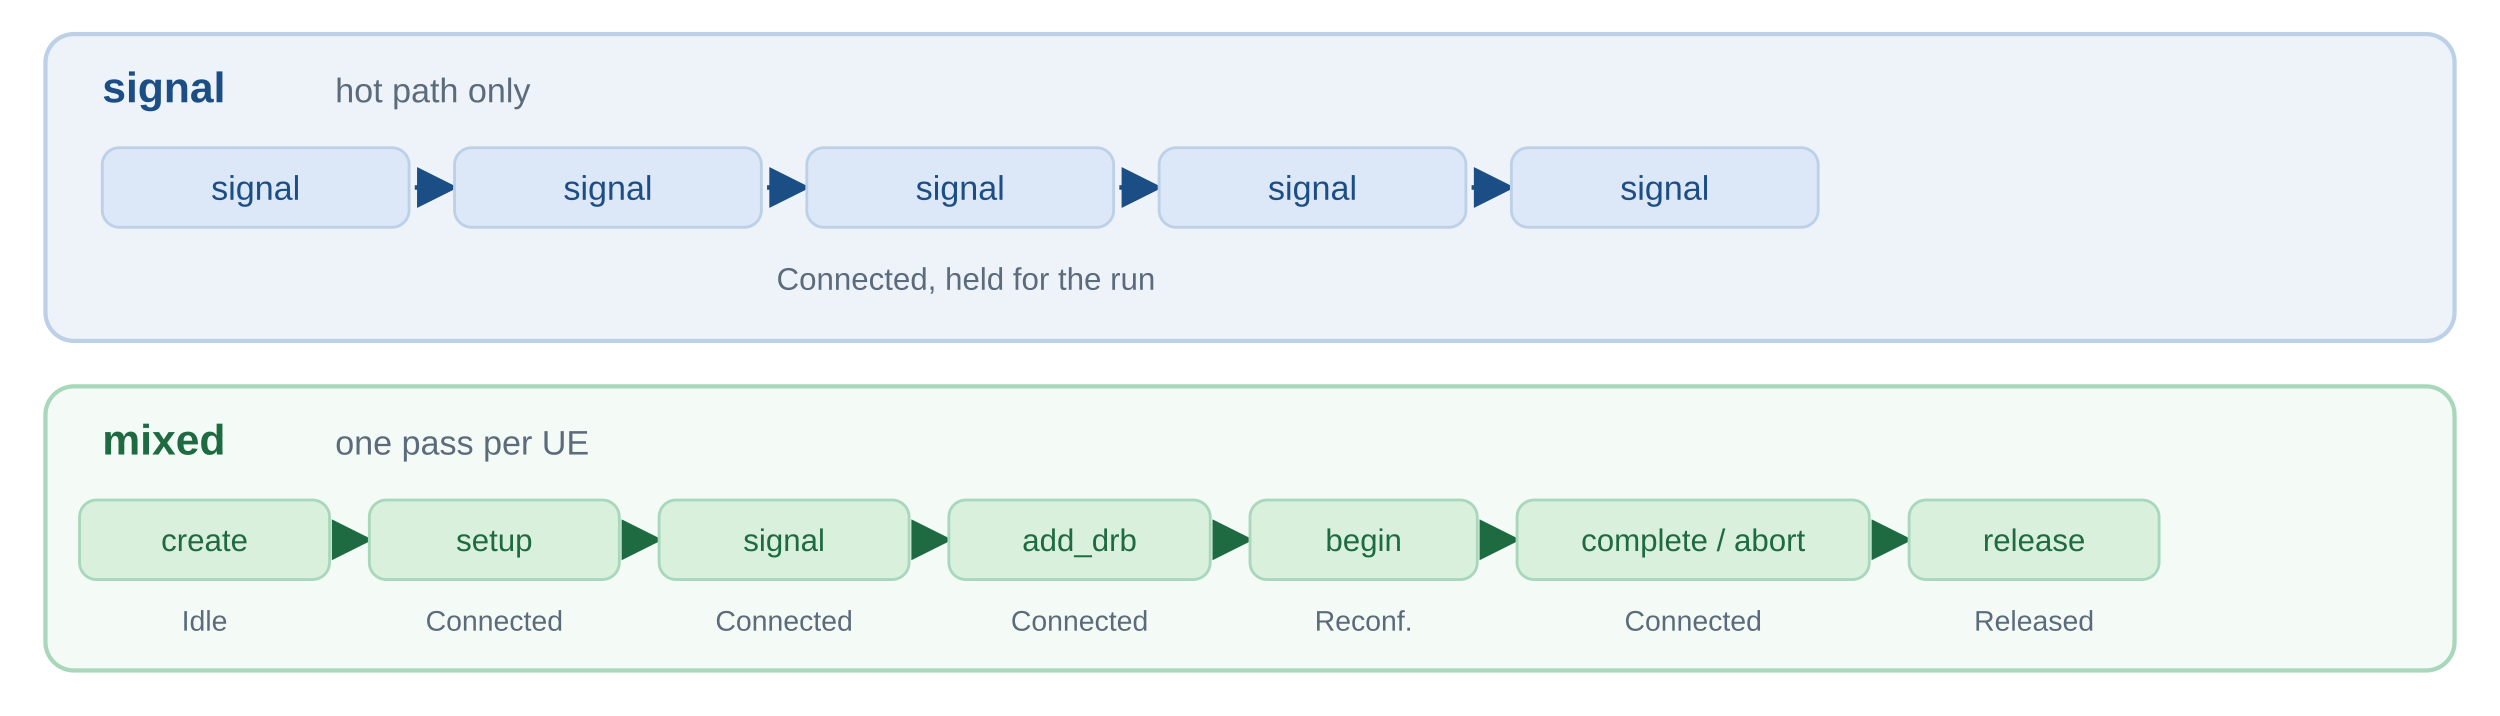
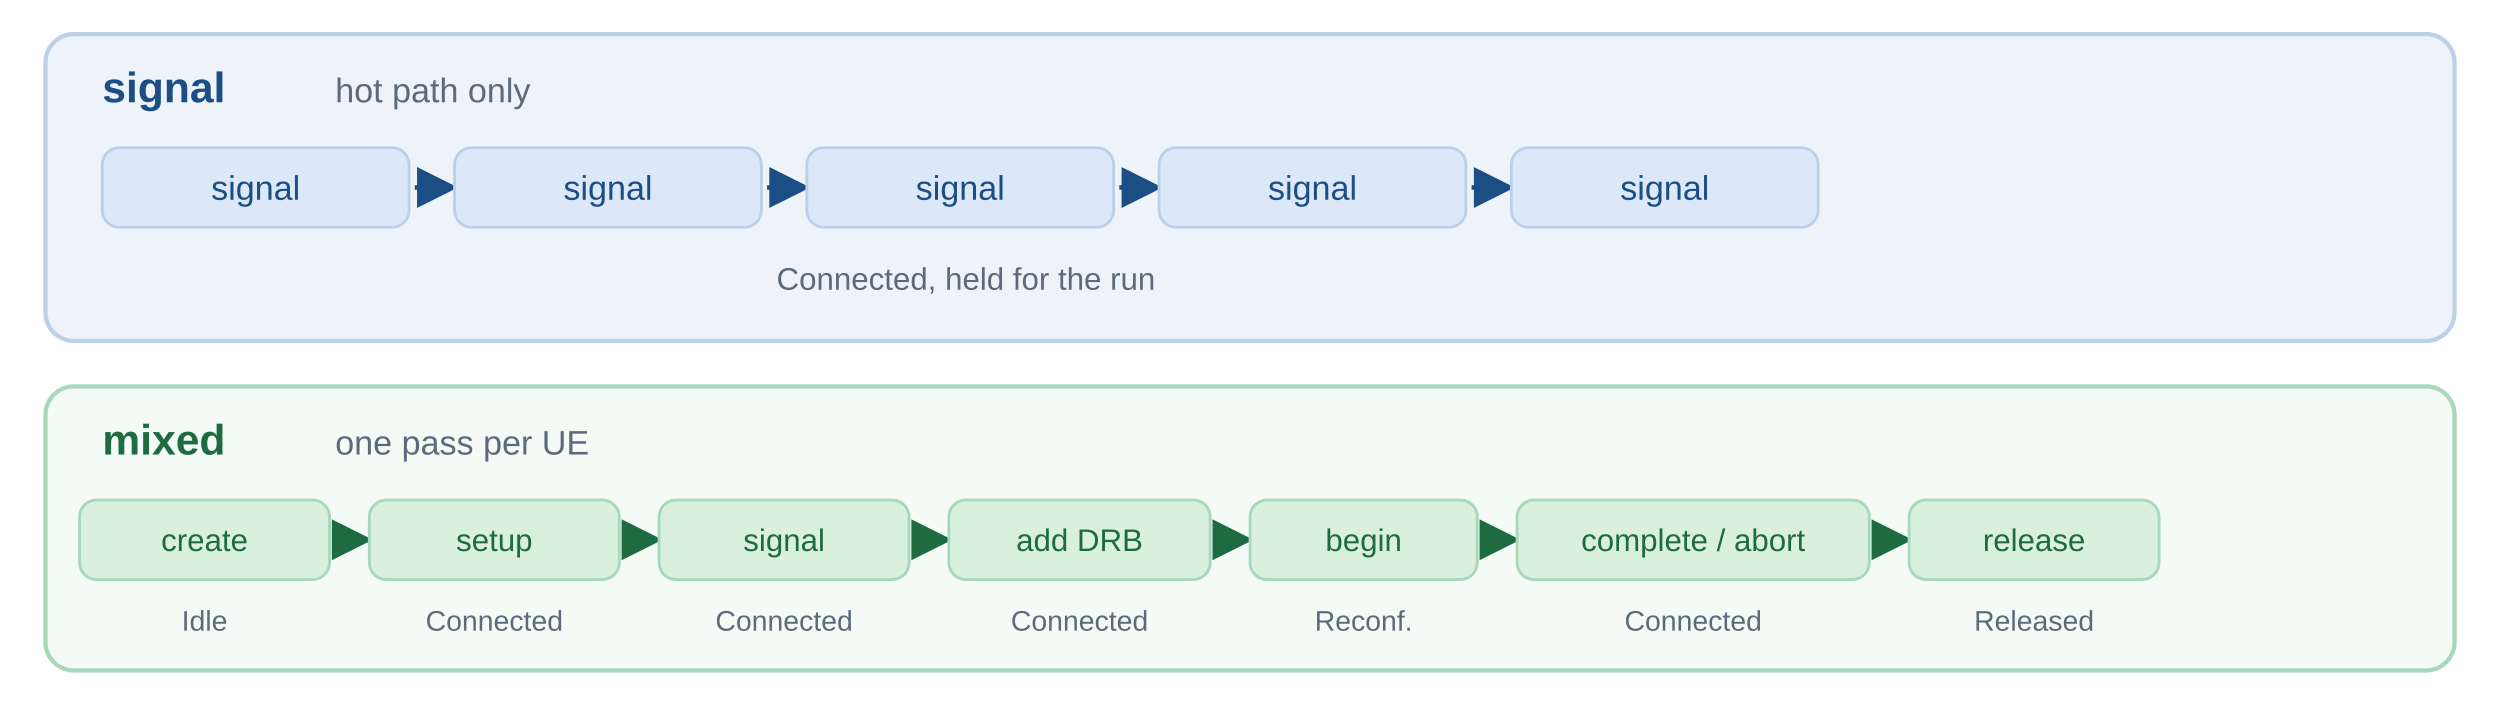
<svg xmlns="http://www.w3.org/2000/svg" viewBox="0 0 880 252" width="880" height="252" font-family="'Segoe UI','Helvetica Neue',Arial,sans-serif">
  <defs>
    <marker id="a0" markerWidth="9" markerHeight="9" refX="7" refY="4.5" orient="auto">
      <path d="M0,0 L9,4.5 L0,9 z" fill="#1c4e86" />
    </marker>
    <marker id="a1" markerWidth="9" markerHeight="9" refX="7" refY="4.5" orient="auto">
      <path d="M0,0 L9,4.5 L0,9 z" fill="#1f6b41" />
    </marker>
  </defs>
  <rect x="0" y="0" width="880" height="252" fill="#ffffff" />
  <rect x="16" y="12" width="848" height="108" rx="10" fill="#eef3fa" stroke="#bcd0e8" stroke-width="1.5" />
  <text x="36" y="36" font-size="15" fill="#1c4e86" font-weight="700">signal</text>
  <text x="118" y="36" font-size="12" fill="#5b6b7b">hot path only</text>
  <rect x="36" y="52" width="108" height="28" rx="6" fill="#dce8f7" stroke="#bcd0e8" stroke-width="1.0" />
  <text x="90.0" y="70.32" font-size="12" fill="#1c4e86" text-anchor="middle">signal</text>
  <line x1="146" y1="66.0" x2="158" y2="66.0" stroke="#1c4e86" stroke-width="1.6" marker-end="url(#a0)" />
  <rect x="160" y="52" width="108" height="28" rx="6" fill="#dce8f7" stroke="#bcd0e8" stroke-width="1.0" />
  <text x="214.0" y="70.32" font-size="12" fill="#1c4e86" text-anchor="middle">signal</text>
  <line x1="270" y1="66.0" x2="282" y2="66.0" stroke="#1c4e86" stroke-width="1.6" marker-end="url(#a0)" />
  <rect x="284" y="52" width="108" height="28" rx="6" fill="#dce8f7" stroke="#bcd0e8" stroke-width="1.0" />
  <text x="338.0" y="70.32" font-size="12" fill="#1c4e86" text-anchor="middle">signal</text>
  <line x1="394" y1="66.0" x2="406" y2="66.0" stroke="#1c4e86" stroke-width="1.6" marker-end="url(#a0)" />
  <rect x="408" y="52" width="108" height="28" rx="6" fill="#dce8f7" stroke="#bcd0e8" stroke-width="1.0" />
  <text x="462.0" y="70.32" font-size="12" fill="#1c4e86" text-anchor="middle">signal</text>
  <line x1="518" y1="66.0" x2="530" y2="66.0" stroke="#1c4e86" stroke-width="1.6" marker-end="url(#a0)" />
  <rect x="532" y="52" width="108" height="28" rx="6" fill="#dce8f7" stroke="#bcd0e8" stroke-width="1.0" />
  <text x="586.0" y="70.32" font-size="12" fill="#1c4e86" text-anchor="middle">signal</text>
  <text x="340" y="102" font-size="11" fill="#5b6b7b" text-anchor="middle">Connected, held for the run</text>
  <rect x="16" y="136" width="848" height="100" rx="10" fill="#f4fbf6" stroke="#a8d7bb" stroke-width="1.5" />
  <text x="36" y="160" font-size="15" fill="#1f6b41" font-weight="700">mixed</text>
  <text x="118" y="160" font-size="12" fill="#5b6b7b">one pass per UE</text>
  <rect x="28" y="176" width="88" height="28" rx="6" fill="#d9f0dd" stroke="#a8d7bb" stroke-width="1.0" />
  <text x="72.0" y="193.96" font-size="11" fill="#1f6b41" text-anchor="middle">create</text>
  <line x1="118" y1="190.0" x2="128" y2="190.0" stroke="#1f6b41" stroke-width="1.6" marker-end="url(#a1)" />
  <rect x="130" y="176" width="88" height="28" rx="6" fill="#d9f0dd" stroke="#a8d7bb" stroke-width="1.0" />
  <text x="174.0" y="193.96" font-size="11" fill="#1f6b41" text-anchor="middle">setup</text>
  <line x1="220" y1="190.0" x2="230" y2="190.0" stroke="#1f6b41" stroke-width="1.6" marker-end="url(#a1)" />
  <rect x="232" y="176" width="88" height="28" rx="6" fill="#d9f0dd" stroke="#a8d7bb" stroke-width="1.0" />
  <text x="276.0" y="193.96" font-size="11" fill="#1f6b41" text-anchor="middle">signal</text>
  <line x1="322" y1="190.0" x2="332" y2="190.0" stroke="#1f6b41" stroke-width="1.6" marker-end="url(#a1)" />
  <rect x="334" y="176" width="92" height="28" rx="6" fill="#d9f0dd" stroke="#a8d7bb" stroke-width="1.0" />
-   <text x="380.0" y="193.96" font-size="11" fill="#1f6b41" text-anchor="middle">add_drb</text>
+   <text x="380.0" y="193.96" font-size="11" fill="#1f6b41" text-anchor="middle">add DRB</text>
  <line x1="428" y1="190.0" x2="438" y2="190.0" stroke="#1f6b41" stroke-width="1.6" marker-end="url(#a1)" />
  <rect x="440" y="176" width="80" height="28" rx="6" fill="#d9f0dd" stroke="#a8d7bb" stroke-width="1.0" />
  <text x="480.0" y="193.96" font-size="11" fill="#1f6b41" text-anchor="middle">begin</text>
  <line x1="522" y1="190.0" x2="532" y2="190.0" stroke="#1f6b41" stroke-width="1.6" marker-end="url(#a1)" />
  <rect x="534" y="176" width="124" height="28" rx="6" fill="#d9f0dd" stroke="#a8d7bb" stroke-width="1.0" />
  <text x="596.0" y="193.96" font-size="11" fill="#1f6b41" text-anchor="middle">complete / abort</text>
  <line x1="660" y1="190.0" x2="670" y2="190.0" stroke="#1f6b41" stroke-width="1.6" marker-end="url(#a1)" />
  <rect x="672" y="176" width="88" height="28" rx="6" fill="#d9f0dd" stroke="#a8d7bb" stroke-width="1.0" />
  <text x="716.0" y="193.96" font-size="11" fill="#1f6b41" text-anchor="middle">release</text>
  <text x="72.0" y="222" font-size="10" fill="#5b6b7b" text-anchor="middle">Idle</text>
  <text x="174.0" y="222" font-size="10" fill="#5b6b7b" text-anchor="middle">Connected</text>
  <text x="276.0" y="222" font-size="10" fill="#5b6b7b" text-anchor="middle">Connected</text>
  <text x="380.0" y="222" font-size="10" fill="#5b6b7b" text-anchor="middle">Connected</text>
  <text x="480.0" y="222" font-size="10" fill="#5b6b7b" text-anchor="middle">Reconf.</text>
  <text x="596.0" y="222" font-size="10" fill="#5b6b7b" text-anchor="middle">Connected</text>
  <text x="716.0" y="222" font-size="10" fill="#5b6b7b" text-anchor="middle">Released</text>
</svg>
